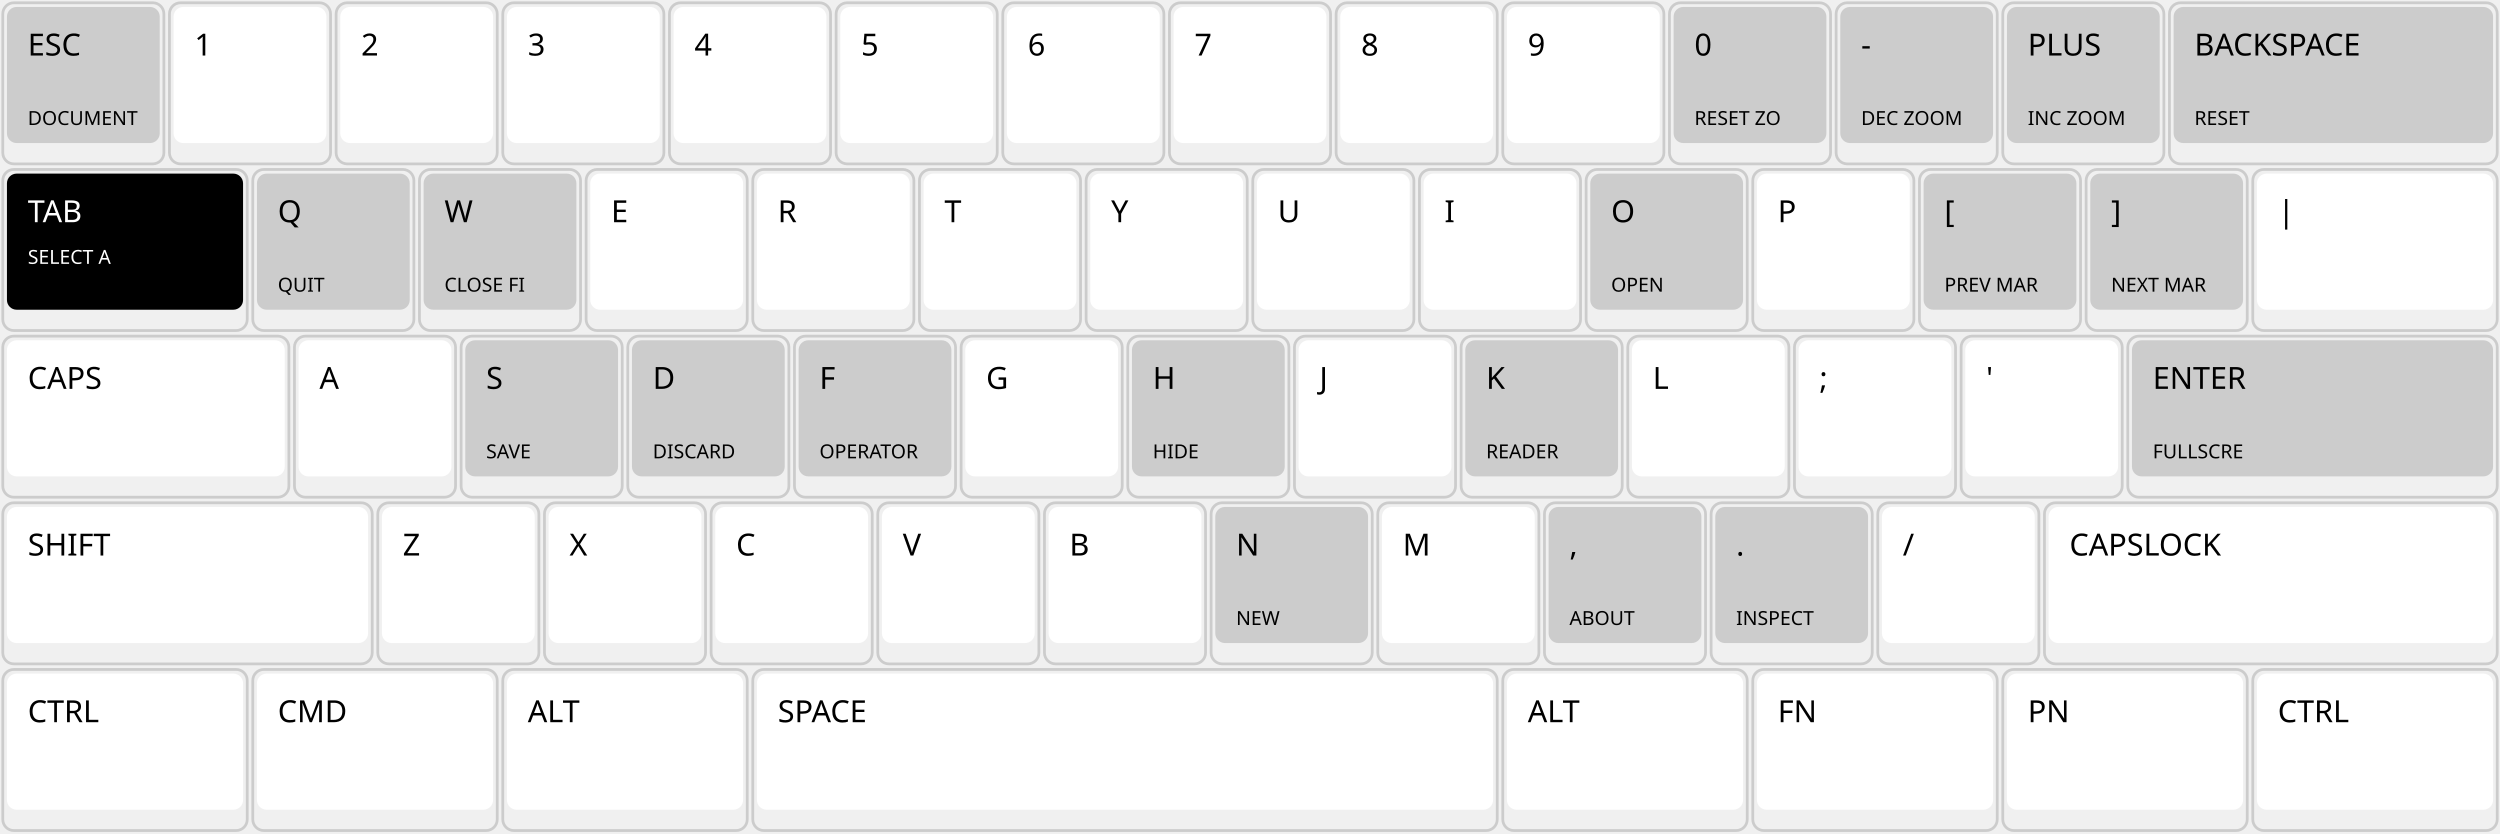
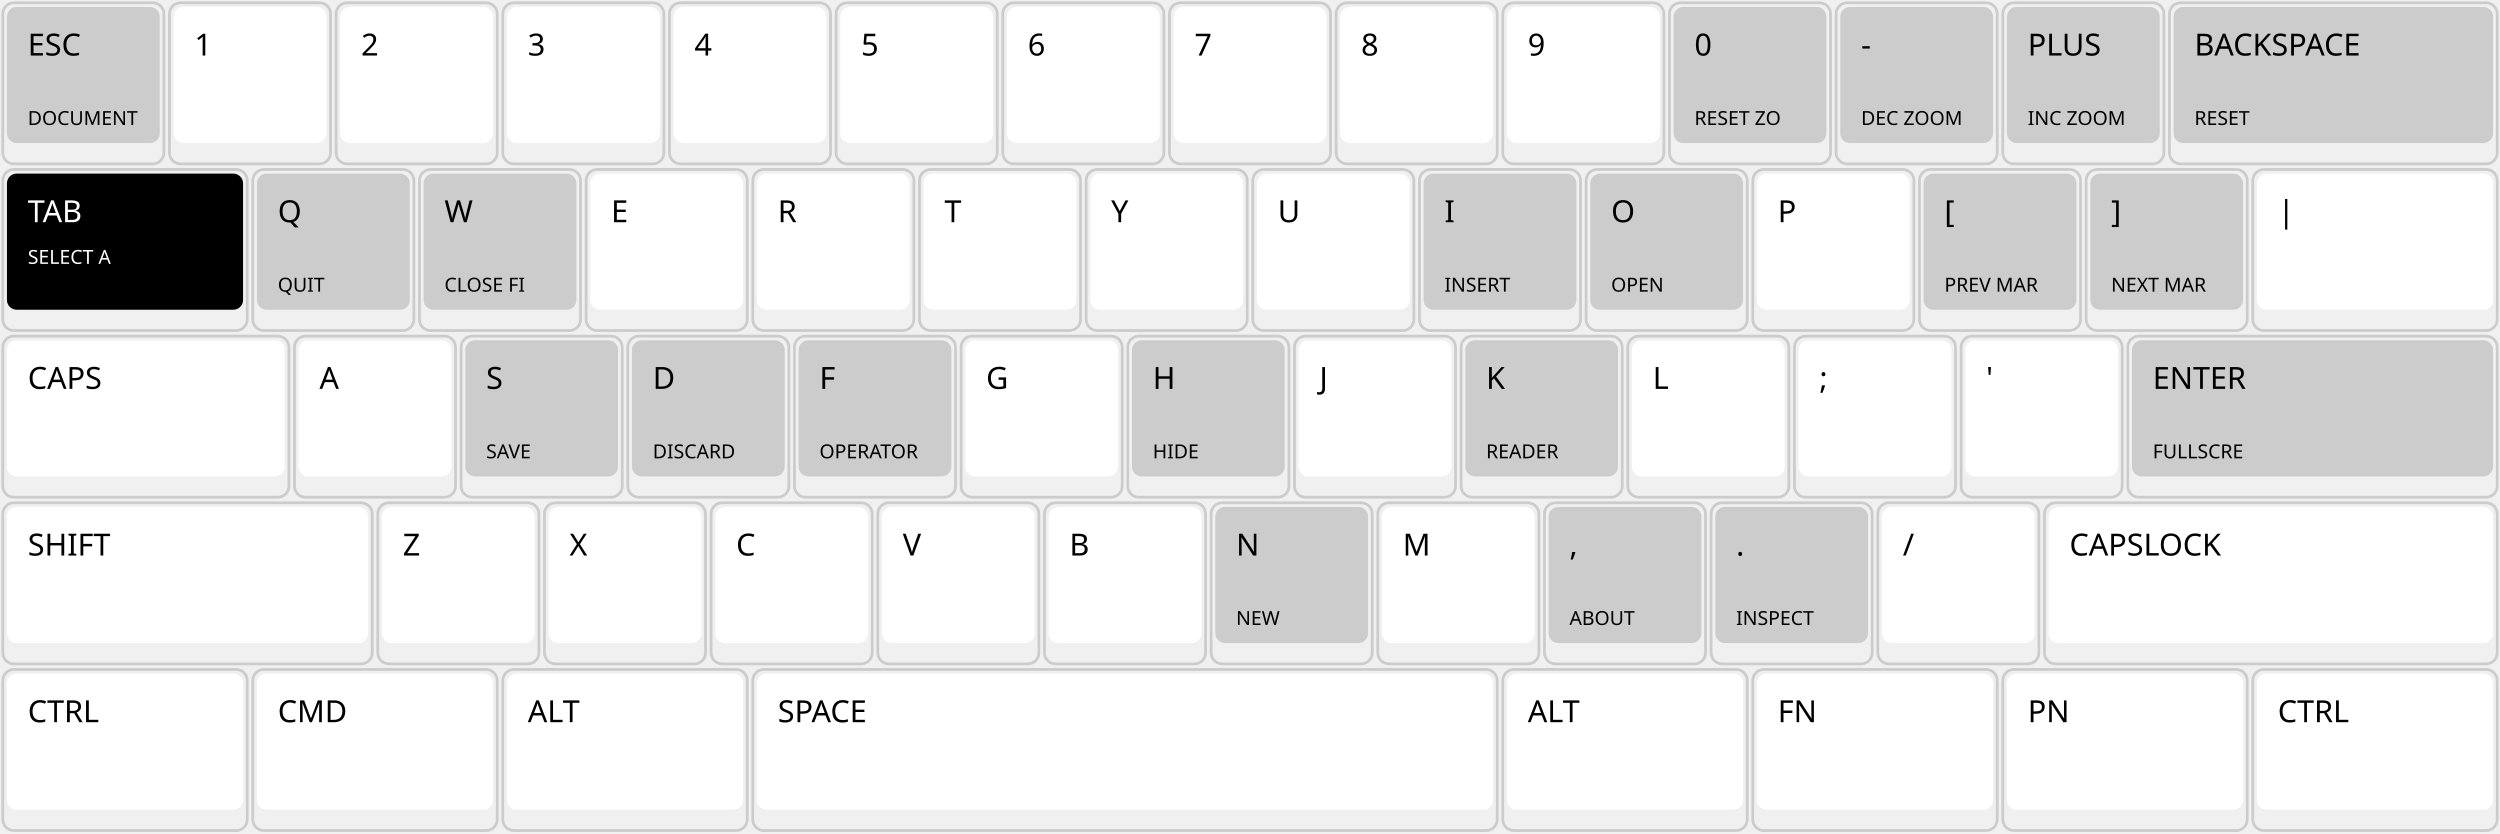
<svg xmlns="http://www.w3.org/2000/svg" width="900" height="300" version="1.0" style="fill:none;stroke:black;stroke-width:2px;">
  <rect x="1" y="1" width="58" height="58" rx="4" ry="4" title="esc" stroke="#ccc" fill="none" stroke-width="1" />
  <rect x="3" y="3" width="54" height="48" rx="3" ry="3" title="esc" stroke="#ccc" fill="#ccc" stroke-width="1" />
  <text x="10" y="20" font-size="11" font-family="Input Mono" stroke-width="0" fill="#000">ESC</text>
  <text x="10" y="45" font-size="7" font-family="Input Mono" stroke-width="0" fill="#000">DOCUMENT</text>
  <rect x="61" y="1" width="58" height="58" rx="4" ry="4" title="1" stroke="#ccc" fill="none" stroke-width="1" />
  <rect x="63" y="3" width="54" height="48" rx="3" ry="3" title="1" stroke="#fff" fill="#fff" stroke-width="1" />
  <text x="70" y="20" font-size="11" font-family="Input Mono" stroke-width="0" fill="#000">1</text>
  <rect x="121" y="1" width="58" height="58" rx="4" ry="4" title="2" stroke="#ccc" fill="none" stroke-width="1" />
  <rect x="123" y="3" width="54" height="48" rx="3" ry="3" title="2" stroke="#fff" fill="#fff" stroke-width="1" />
  <text x="130" y="20" font-size="11" font-family="Input Mono" stroke-width="0" fill="#000">2</text>
  <rect x="181" y="1" width="58" height="58" rx="4" ry="4" title="3" stroke="#ccc" fill="none" stroke-width="1" />
  <rect x="183" y="3" width="54" height="48" rx="3" ry="3" title="3" stroke="#fff" fill="#fff" stroke-width="1" />
  <text x="190" y="20" font-size="11" font-family="Input Mono" stroke-width="0" fill="#000">3</text>
  <rect x="241" y="1" width="58" height="58" rx="4" ry="4" title="4" stroke="#ccc" fill="none" stroke-width="1" />
  <rect x="243" y="3" width="54" height="48" rx="3" ry="3" title="4" stroke="#fff" fill="#fff" stroke-width="1" />
  <text x="250" y="20" font-size="11" font-family="Input Mono" stroke-width="0" fill="#000">4</text>
  <rect x="301" y="1" width="58" height="58" rx="4" ry="4" title="5" stroke="#ccc" fill="none" stroke-width="1" />
  <rect x="303" y="3" width="54" height="48" rx="3" ry="3" title="5" stroke="#fff" fill="#fff" stroke-width="1" />
  <text x="310" y="20" font-size="11" font-family="Input Mono" stroke-width="0" fill="#000">5</text>
  <rect x="361" y="1" width="58" height="58" rx="4" ry="4" title="6" stroke="#ccc" fill="none" stroke-width="1" />
  <rect x="363" y="3" width="54" height="48" rx="3" ry="3" title="6" stroke="#fff" fill="#fff" stroke-width="1" />
  <text x="370" y="20" font-size="11" font-family="Input Mono" stroke-width="0" fill="#000">6</text>
  <rect x="421" y="1" width="58" height="58" rx="4" ry="4" title="7" stroke="#ccc" fill="none" stroke-width="1" />
  <rect x="423" y="3" width="54" height="48" rx="3" ry="3" title="7" stroke="#fff" fill="#fff" stroke-width="1" />
  <text x="430" y="20" font-size="11" font-family="Input Mono" stroke-width="0" fill="#000">7</text>
  <rect x="481" y="1" width="58" height="58" rx="4" ry="4" title="8" stroke="#ccc" fill="none" stroke-width="1" />
  <rect x="483" y="3" width="54" height="48" rx="3" ry="3" title="8" stroke="#fff" fill="#fff" stroke-width="1" />
  <text x="490" y="20" font-size="11" font-family="Input Mono" stroke-width="0" fill="#000">8</text>
  <rect x="541" y="1" width="58" height="58" rx="4" ry="4" title="9" stroke="#ccc" fill="none" stroke-width="1" />
  <rect x="543" y="3" width="54" height="48" rx="3" ry="3" title="9" stroke="#fff" fill="#fff" stroke-width="1" />
  <text x="550" y="20" font-size="11" font-family="Input Mono" stroke-width="0" fill="#000">9</text>
  <rect x="601" y="1" width="58" height="58" rx="4" ry="4" title="0" stroke="#ccc" fill="none" stroke-width="1" />
  <rect x="603" y="3" width="54" height="48" rx="3" ry="3" title="0" stroke="#ccc" fill="#ccc" stroke-width="1" />
  <text x="610" y="20" font-size="11" font-family="Input Mono" stroke-width="0" fill="#000">0</text>
  <text x="610" y="45" font-size="7" font-family="Input Mono" stroke-width="0" fill="#000">RESET ZO</text>
  <rect x="661" y="1" width="58" height="58" rx="4" ry="4" title="-" stroke="#ccc" fill="none" stroke-width="1" />
  <rect x="663" y="3" width="54" height="48" rx="3" ry="3" title="-" stroke="#ccc" fill="#ccc" stroke-width="1" />
  <text x="670" y="20" font-size="11" font-family="Input Mono" stroke-width="0" fill="#000">-</text>
  <text x="670" y="45" font-size="7" font-family="Input Mono" stroke-width="0" fill="#000">DEC ZOOM</text>
  <rect x="721" y="1" width="58" height="58" rx="4" ry="4" title="plus" stroke="#ccc" fill="none" stroke-width="1" />
  <rect x="723" y="3" width="54" height="48" rx="3" ry="3" title="plus" stroke="#ccc" fill="#ccc" stroke-width="1" />
  <text x="730" y="20" font-size="11" font-family="Input Mono" stroke-width="0" fill="#000">PLUS</text>
  <text x="730" y="45" font-size="7" font-family="Input Mono" stroke-width="0" fill="#000">INC ZOOM</text>
  <rect x="781" y="1" width="118" height="58" rx="4" ry="4" title="backspace" stroke="#ccc" fill="none" stroke-width="1" />
  <rect x="783" y="3" width="114" height="48" rx="3" ry="3" title="backspace" stroke="#ccc" fill="#ccc" stroke-width="1" />
  <text x="790" y="20" font-size="11" font-family="Input Mono" stroke-width="0" fill="#000">BACKSPACE</text>
  <text x="790" y="45" font-size="7" font-family="Input Mono" stroke-width="0" fill="#000">RESET</text>
  <rect x="1" y="61" width="88" height="58" rx="4" ry="4" title="tab" stroke="#ccc" fill="none" stroke-width="1" />
  <rect x="3" y="63" width="84" height="48" rx="3" ry="3" title="tab" stroke="#000" fill="#000" stroke-width="1" />
  <text x="10" y="80" font-size="11" font-family="Input Mono" stroke-width="0" fill="#fff">TAB</text>
  <text x="10" y="95" font-size="7" font-family="Input Mono" stroke-width="0" fill="#fff">SELECT A</text>
  <rect x="91" y="61" width="58" height="58" rx="4" ry="4" title="q" stroke="#ccc" fill="none" stroke-width="1" />
  <rect x="93" y="63" width="54" height="48" rx="3" ry="3" title="q" stroke="#ccc" fill="#ccc" stroke-width="1" />
  <text x="100" y="80" font-size="11" font-family="Input Mono" stroke-width="0" fill="#000">Q</text>
  <text x="100" y="105" font-size="7" font-family="Input Mono" stroke-width="0" fill="#000">QUIT</text>
  <rect x="151" y="61" width="58" height="58" rx="4" ry="4" title="w" stroke="#ccc" fill="none" stroke-width="1" />
  <rect x="153" y="63" width="54" height="48" rx="3" ry="3" title="w" stroke="#ccc" fill="#ccc" stroke-width="1" />
  <text x="160" y="80" font-size="11" font-family="Input Mono" stroke-width="0" fill="#000">W</text>
  <text x="160" y="105" font-size="7" font-family="Input Mono" stroke-width="0" fill="#000">CLOSE FI</text>
  <rect x="211" y="61" width="58" height="58" rx="4" ry="4" title="e" stroke="#ccc" fill="none" stroke-width="1" />
  <rect x="213" y="63" width="54" height="48" rx="3" ry="3" title="e" stroke="#fff" fill="#fff" stroke-width="1" />
  <text x="220" y="80" font-size="11" font-family="Input Mono" stroke-width="0" fill="#000">E</text>
  <rect x="271" y="61" width="58" height="58" rx="4" ry="4" title="r" stroke="#ccc" fill="none" stroke-width="1" />
  <rect x="273" y="63" width="54" height="48" rx="3" ry="3" title="r" stroke="#fff" fill="#fff" stroke-width="1" />
  <text x="280" y="80" font-size="11" font-family="Input Mono" stroke-width="0" fill="#000">R</text>
  <rect x="331" y="61" width="58" height="58" rx="4" ry="4" title="t" stroke="#ccc" fill="none" stroke-width="1" />
  <rect x="333" y="63" width="54" height="48" rx="3" ry="3" title="t" stroke="#fff" fill="#fff" stroke-width="1" />
  <text x="340" y="80" font-size="11" font-family="Input Mono" stroke-width="0" fill="#000">T</text>
  <rect x="391" y="61" width="58" height="58" rx="4" ry="4" title="y" stroke="#ccc" fill="none" stroke-width="1" />
  <rect x="393" y="63" width="54" height="48" rx="3" ry="3" title="y" stroke="#fff" fill="#fff" stroke-width="1" />
  <text x="400" y="80" font-size="11" font-family="Input Mono" stroke-width="0" fill="#000">Y</text>
  <rect x="451" y="61" width="58" height="58" rx="4" ry="4" title="u" stroke="#ccc" fill="none" stroke-width="1" />
  <rect x="453" y="63" width="54" height="48" rx="3" ry="3" title="u" stroke="#fff" fill="#fff" stroke-width="1" />
  <text x="460" y="80" font-size="11" font-family="Input Mono" stroke-width="0" fill="#000">U</text>
  <rect x="511" y="61" width="58" height="58" rx="4" ry="4" title="i" stroke="#ccc" fill="none" stroke-width="1" />
-   <rect x="513" y="63" width="54" height="48" rx="3" ry="3" title="i" stroke="#fff" fill="#fff" stroke-width="1" />
+   <rect x="513" y="63" width="54" height="48" rx="3" ry="3" title="i" stroke="#ccc" fill="#ccc" stroke-width="1" />
  <text x="520" y="80" font-size="11" font-family="Input Mono" stroke-width="0" fill="#000">I</text>
+   <text x="520" y="105" font-size="7" font-family="Input Mono" stroke-width="0" fill="#000">INSERT</text>
  <rect x="571" y="61" width="58" height="58" rx="4" ry="4" title="o" stroke="#ccc" fill="none" stroke-width="1" />
  <rect x="573" y="63" width="54" height="48" rx="3" ry="3" title="o" stroke="#ccc" fill="#ccc" stroke-width="1" />
  <text x="580" y="80" font-size="11" font-family="Input Mono" stroke-width="0" fill="#000">O</text>
  <text x="580" y="105" font-size="7" font-family="Input Mono" stroke-width="0" fill="#000">OPEN</text>
  <rect x="631" y="61" width="58" height="58" rx="4" ry="4" title="p" stroke="#ccc" fill="none" stroke-width="1" />
  <rect x="633" y="63" width="54" height="48" rx="3" ry="3" title="p" stroke="#fff" fill="#fff" stroke-width="1" />
  <text x="640" y="80" font-size="11" font-family="Input Mono" stroke-width="0" fill="#000">P</text>
  <rect x="691" y="61" width="58" height="58" rx="4" ry="4" title="[" stroke="#ccc" fill="none" stroke-width="1" />
  <rect x="693" y="63" width="54" height="48" rx="3" ry="3" title="[" stroke="#ccc" fill="#ccc" stroke-width="1" />
  <text x="700" y="80" font-size="11" font-family="Input Mono" stroke-width="0" fill="#000">[</text>
  <text x="700" y="105" font-size="7" font-family="Input Mono" stroke-width="0" fill="#000">PREV MAR</text>
  <rect x="751" y="61" width="58" height="58" rx="4" ry="4" title="]" stroke="#ccc" fill="none" stroke-width="1" />
  <rect x="753" y="63" width="54" height="48" rx="3" ry="3" title="]" stroke="#ccc" fill="#ccc" stroke-width="1" />
  <text x="760" y="80" font-size="11" font-family="Input Mono" stroke-width="0" fill="#000">]</text>
  <text x="760" y="105" font-size="7" font-family="Input Mono" stroke-width="0" fill="#000">NEXT MAR</text>
  <rect x="811" y="61" width="88" height="58" rx="4" ry="4" title="|" stroke="#ccc" fill="none" stroke-width="1" />
  <rect x="813" y="63" width="84" height="48" rx="3" ry="3" title="|" stroke="#fff" fill="#fff" stroke-width="1" />
  <text x="820" y="80" font-size="11" font-family="Input Mono" stroke-width="0" fill="#000">|</text>
  <rect x="1" y="121" width="103" height="58" rx="4" ry="4" title="caps" stroke="#ccc" fill="none" stroke-width="1" />
  <rect x="3" y="123" width="99" height="48" rx="3" ry="3" title="caps" stroke="#fff" fill="#fff" stroke-width="1" />
  <text x="10" y="140" font-size="11" font-family="Input Mono" stroke-width="0" fill="#000">CAPS</text>
  <rect x="106" y="121" width="58" height="58" rx="4" ry="4" title="a" stroke="#ccc" fill="none" stroke-width="1" />
  <rect x="108" y="123" width="54" height="48" rx="3" ry="3" title="a" stroke="#fff" fill="#fff" stroke-width="1" />
  <text x="115" y="140" font-size="11" font-family="Input Mono" stroke-width="0" fill="#000">A</text>
  <rect x="166" y="121" width="58" height="58" rx="4" ry="4" title="s" stroke="#ccc" fill="none" stroke-width="1" />
  <rect x="168" y="123" width="54" height="48" rx="3" ry="3" title="s" stroke="#ccc" fill="#ccc" stroke-width="1" />
  <text x="175" y="140" font-size="11" font-family="Input Mono" stroke-width="0" fill="#000">S</text>
  <text x="175" y="165" font-size="7" font-family="Input Mono" stroke-width="0" fill="#000">SAVE</text>
  <rect x="226" y="121" width="58" height="58" rx="4" ry="4" title="d" stroke="#ccc" fill="none" stroke-width="1" />
  <rect x="228" y="123" width="54" height="48" rx="3" ry="3" title="d" stroke="#ccc" fill="#ccc" stroke-width="1" />
  <text x="235" y="140" font-size="11" font-family="Input Mono" stroke-width="0" fill="#000">D</text>
  <text x="235" y="165" font-size="7" font-family="Input Mono" stroke-width="0" fill="#000">DISCARD</text>
  <rect x="286" y="121" width="58" height="58" rx="4" ry="4" title="f" stroke="#ccc" fill="none" stroke-width="1" />
  <rect x="288" y="123" width="54" height="48" rx="3" ry="3" title="f" stroke="#ccc" fill="#ccc" stroke-width="1" />
  <text x="295" y="140" font-size="11" font-family="Input Mono" stroke-width="0" fill="#000">F</text>
  <text x="295" y="165" font-size="7" font-family="Input Mono" stroke-width="0" fill="#000">OPERATOR</text>
  <rect x="346" y="121" width="58" height="58" rx="4" ry="4" title="g" stroke="#ccc" fill="none" stroke-width="1" />
  <rect x="348" y="123" width="54" height="48" rx="3" ry="3" title="g" stroke="#fff" fill="#fff" stroke-width="1" />
  <text x="355" y="140" font-size="11" font-family="Input Mono" stroke-width="0" fill="#000">G</text>
  <rect x="406" y="121" width="58" height="58" rx="4" ry="4" title="h" stroke="#ccc" fill="none" stroke-width="1" />
  <rect x="408" y="123" width="54" height="48" rx="3" ry="3" title="h" stroke="#ccc" fill="#ccc" stroke-width="1" />
  <text x="415" y="140" font-size="11" font-family="Input Mono" stroke-width="0" fill="#000">H</text>
  <text x="415" y="165" font-size="7" font-family="Input Mono" stroke-width="0" fill="#000">HIDE</text>
  <rect x="466" y="121" width="58" height="58" rx="4" ry="4" title="j" stroke="#ccc" fill="none" stroke-width="1" />
  <rect x="468" y="123" width="54" height="48" rx="3" ry="3" title="j" stroke="#fff" fill="#fff" stroke-width="1" />
  <text x="475" y="140" font-size="11" font-family="Input Mono" stroke-width="0" fill="#000">J</text>
  <rect x="526" y="121" width="58" height="58" rx="4" ry="4" title="k" stroke="#ccc" fill="none" stroke-width="1" />
  <rect x="528" y="123" width="54" height="48" rx="3" ry="3" title="k" stroke="#ccc" fill="#ccc" stroke-width="1" />
  <text x="535" y="140" font-size="11" font-family="Input Mono" stroke-width="0" fill="#000">K</text>
  <text x="535" y="165" font-size="7" font-family="Input Mono" stroke-width="0" fill="#000">READER</text>
  <rect x="586" y="121" width="58" height="58" rx="4" ry="4" title="l" stroke="#ccc" fill="none" stroke-width="1" />
  <rect x="588" y="123" width="54" height="48" rx="3" ry="3" title="l" stroke="#fff" fill="#fff" stroke-width="1" />
  <text x="595" y="140" font-size="11" font-family="Input Mono" stroke-width="0" fill="#000">L</text>
  <rect x="646" y="121" width="58" height="58" rx="4" ry="4" title=";" stroke="#ccc" fill="none" stroke-width="1" />
  <rect x="648" y="123" width="54" height="48" rx="3" ry="3" title=";" stroke="#fff" fill="#fff" stroke-width="1" />
  <text x="655" y="140" font-size="11" font-family="Input Mono" stroke-width="0" fill="#000">;</text>
  <rect x="706" y="121" width="58" height="58" rx="4" ry="4" title="'" stroke="#ccc" fill="none" stroke-width="1" />
  <rect x="708" y="123" width="54" height="48" rx="3" ry="3" title="'" stroke="#fff" fill="#fff" stroke-width="1" />
  <text x="715" y="140" font-size="11" font-family="Input Mono" stroke-width="0" fill="#000">'</text>
  <rect x="766" y="121" width="133" height="58" rx="4" ry="4" title="enter" stroke="#ccc" fill="none" stroke-width="1" />
  <rect x="768" y="123" width="129" height="48" rx="3" ry="3" title="enter" stroke="#ccc" fill="#ccc" stroke-width="1" />
  <text x="775" y="140" font-size="11" font-family="Input Mono" stroke-width="0" fill="#000">ENTER</text>
  <text x="775" y="165" font-size="7" font-family="Input Mono" stroke-width="0" fill="#000">FULLSCRE</text>
  <rect x="1" y="181" width="133" height="58" rx="4" ry="4" title="shift" stroke="#ccc" fill="none" stroke-width="1" />
  <rect x="3" y="183" width="129" height="48" rx="3" ry="3" title="shift" stroke="#fff" fill="#fff" stroke-width="1" />
  <text x="10" y="200" font-size="11" font-family="Input Mono" stroke-width="0" fill="#000">SHIFT</text>
  <rect x="136" y="181" width="58" height="58" rx="4" ry="4" title="z" stroke="#ccc" fill="none" stroke-width="1" />
  <rect x="138" y="183" width="54" height="48" rx="3" ry="3" title="z" stroke="#fff" fill="#fff" stroke-width="1" />
  <text x="145" y="200" font-size="11" font-family="Input Mono" stroke-width="0" fill="#000">Z</text>
  <rect x="196" y="181" width="58" height="58" rx="4" ry="4" title="x" stroke="#ccc" fill="none" stroke-width="1" />
  <rect x="198" y="183" width="54" height="48" rx="3" ry="3" title="x" stroke="#fff" fill="#fff" stroke-width="1" />
  <text x="205" y="200" font-size="11" font-family="Input Mono" stroke-width="0" fill="#000">X</text>
  <rect x="256" y="181" width="58" height="58" rx="4" ry="4" title="c" stroke="#ccc" fill="none" stroke-width="1" />
  <rect x="258" y="183" width="54" height="48" rx="3" ry="3" title="c" stroke="#fff" fill="#fff" stroke-width="1" />
  <text x="265" y="200" font-size="11" font-family="Input Mono" stroke-width="0" fill="#000">C</text>
  <rect x="316" y="181" width="58" height="58" rx="4" ry="4" title="v" stroke="#ccc" fill="none" stroke-width="1" />
  <rect x="318" y="183" width="54" height="48" rx="3" ry="3" title="v" stroke="#fff" fill="#fff" stroke-width="1" />
  <text x="325" y="200" font-size="11" font-family="Input Mono" stroke-width="0" fill="#000">V</text>
  <rect x="376" y="181" width="58" height="58" rx="4" ry="4" title="b" stroke="#ccc" fill="none" stroke-width="1" />
  <rect x="378" y="183" width="54" height="48" rx="3" ry="3" title="b" stroke="#fff" fill="#fff" stroke-width="1" />
  <text x="385" y="200" font-size="11" font-family="Input Mono" stroke-width="0" fill="#000">B</text>
  <rect x="436" y="181" width="58" height="58" rx="4" ry="4" title="n" stroke="#ccc" fill="none" stroke-width="1" />
  <rect x="438" y="183" width="54" height="48" rx="3" ry="3" title="n" stroke="#ccc" fill="#ccc" stroke-width="1" />
  <text x="445" y="200" font-size="11" font-family="Input Mono" stroke-width="0" fill="#000">N</text>
  <text x="445" y="225" font-size="7" font-family="Input Mono" stroke-width="0" fill="#000">NEW</text>
  <rect x="496" y="181" width="58" height="58" rx="4" ry="4" title="m" stroke="#ccc" fill="none" stroke-width="1" />
  <rect x="498" y="183" width="54" height="48" rx="3" ry="3" title="m" stroke="#fff" fill="#fff" stroke-width="1" />
  <text x="505" y="200" font-size="11" font-family="Input Mono" stroke-width="0" fill="#000">M</text>
  <rect x="556" y="181" width="58" height="58" rx="4" ry="4" title="," stroke="#ccc" fill="none" stroke-width="1" />
  <rect x="558" y="183" width="54" height="48" rx="3" ry="3" title="," stroke="#ccc" fill="#ccc" stroke-width="1" />
  <text x="565" y="200" font-size="11" font-family="Input Mono" stroke-width="0" fill="#000">,</text>
  <text x="565" y="225" font-size="7" font-family="Input Mono" stroke-width="0" fill="#000">ABOUT</text>
  <rect x="616" y="181" width="58" height="58" rx="4" ry="4" title="." stroke="#ccc" fill="none" stroke-width="1" />
  <rect x="618" y="183" width="54" height="48" rx="3" ry="3" title="." stroke="#ccc" fill="#ccc" stroke-width="1" />
  <text x="625" y="200" font-size="11" font-family="Input Mono" stroke-width="0" fill="#000">.</text>
  <text x="625" y="225" font-size="7" font-family="Input Mono" stroke-width="0" fill="#000">INSPECT</text>
  <rect x="676" y="181" width="58" height="58" rx="4" ry="4" title="/" stroke="#ccc" fill="none" stroke-width="1" />
  <rect x="678" y="183" width="54" height="48" rx="3" ry="3" title="/" stroke="#fff" fill="#fff" stroke-width="1" />
  <text x="685" y="200" font-size="11" font-family="Input Mono" stroke-width="0" fill="#000">/</text>
  <rect x="736" y="181" width="163" height="58" rx="4" ry="4" title="capslock" stroke="#ccc" fill="none" stroke-width="1" />
  <rect x="738" y="183" width="159" height="48" rx="3" ry="3" title="capslock" stroke="#fff" fill="#fff" stroke-width="1" />
  <text x="745" y="200" font-size="11" font-family="Input Mono" stroke-width="0" fill="#000">CAPSLOCK</text>
  <rect x="1" y="241" width="88" height="58" rx="4" ry="4" title="ctrl" stroke="#ccc" fill="none" stroke-width="1" />
  <rect x="3" y="243" width="84" height="48" rx="3" ry="3" title="ctrl" stroke="#fff" fill="#fff" stroke-width="1" />
  <text x="10" y="260" font-size="11" font-family="Input Mono" stroke-width="0" fill="#000">CTRL</text>
  <rect x="91" y="241" width="88" height="58" rx="4" ry="4" title="cmd" stroke="#ccc" fill="none" stroke-width="1" />
  <rect x="93" y="243" width="84" height="48" rx="3" ry="3" title="cmd" stroke="#fff" fill="#fff" stroke-width="1" />
  <text x="100" y="260" font-size="11" font-family="Input Mono" stroke-width="0" fill="#000">CMD</text>
  <rect x="181" y="241" width="88" height="58" rx="4" ry="4" title="alt" stroke="#ccc" fill="none" stroke-width="1" />
  <rect x="183" y="243" width="84" height="48" rx="3" ry="3" title="alt" stroke="#fff" fill="#fff" stroke-width="1" />
  <text x="190" y="260" font-size="11" font-family="Input Mono" stroke-width="0" fill="#000">ALT</text>
  <rect x="271" y="241" width="268" height="58" rx="4" ry="4" title="space" stroke="#ccc" fill="none" stroke-width="1" />
  <rect x="273" y="243" width="264" height="48" rx="3" ry="3" title="space" stroke="#fff" fill="#fff" stroke-width="1" />
  <text x="280" y="260" font-size="11" font-family="Input Mono" stroke-width="0" fill="#000">SPACE</text>
  <rect x="811" y="241" width="88" height="58" rx="4" ry="4" title="ctrl" stroke="#ccc" fill="none" stroke-width="1" />
  <rect x="813" y="243" width="84" height="48" rx="3" ry="3" title="ctrl" stroke="#fff" fill="#fff" stroke-width="1" />
  <text x="820" y="260" font-size="11" font-family="Input Mono" stroke-width="0" fill="#000">CTRL</text>
  <rect x="721" y="241" width="88" height="58" rx="4" ry="4" title="pn" stroke="#ccc" fill="none" stroke-width="1" />
  <rect x="723" y="243" width="84" height="48" rx="3" ry="3" title="pn" stroke="#fff" fill="#fff" stroke-width="1" />
  <text x="730" y="260" font-size="11" font-family="Input Mono" stroke-width="0" fill="#000">PN</text>
  <rect x="631" y="241" width="88" height="58" rx="4" ry="4" title="fn" stroke="#ccc" fill="none" stroke-width="1" />
  <rect x="633" y="243" width="84" height="48" rx="3" ry="3" title="fn" stroke="#fff" fill="#fff" stroke-width="1" />
  <text x="640" y="260" font-size="11" font-family="Input Mono" stroke-width="0" fill="#000">FN</text>
  <rect x="541" y="241" width="88" height="58" rx="4" ry="4" title="alt" stroke="#ccc" fill="none" stroke-width="1" />
  <rect x="543" y="243" width="84" height="48" rx="3" ry="3" title="alt" stroke="#fff" fill="#fff" stroke-width="1" />
  <text x="550" y="260" font-size="11" font-family="Input Mono" stroke-width="0" fill="#000">ALT</text>
</svg>
